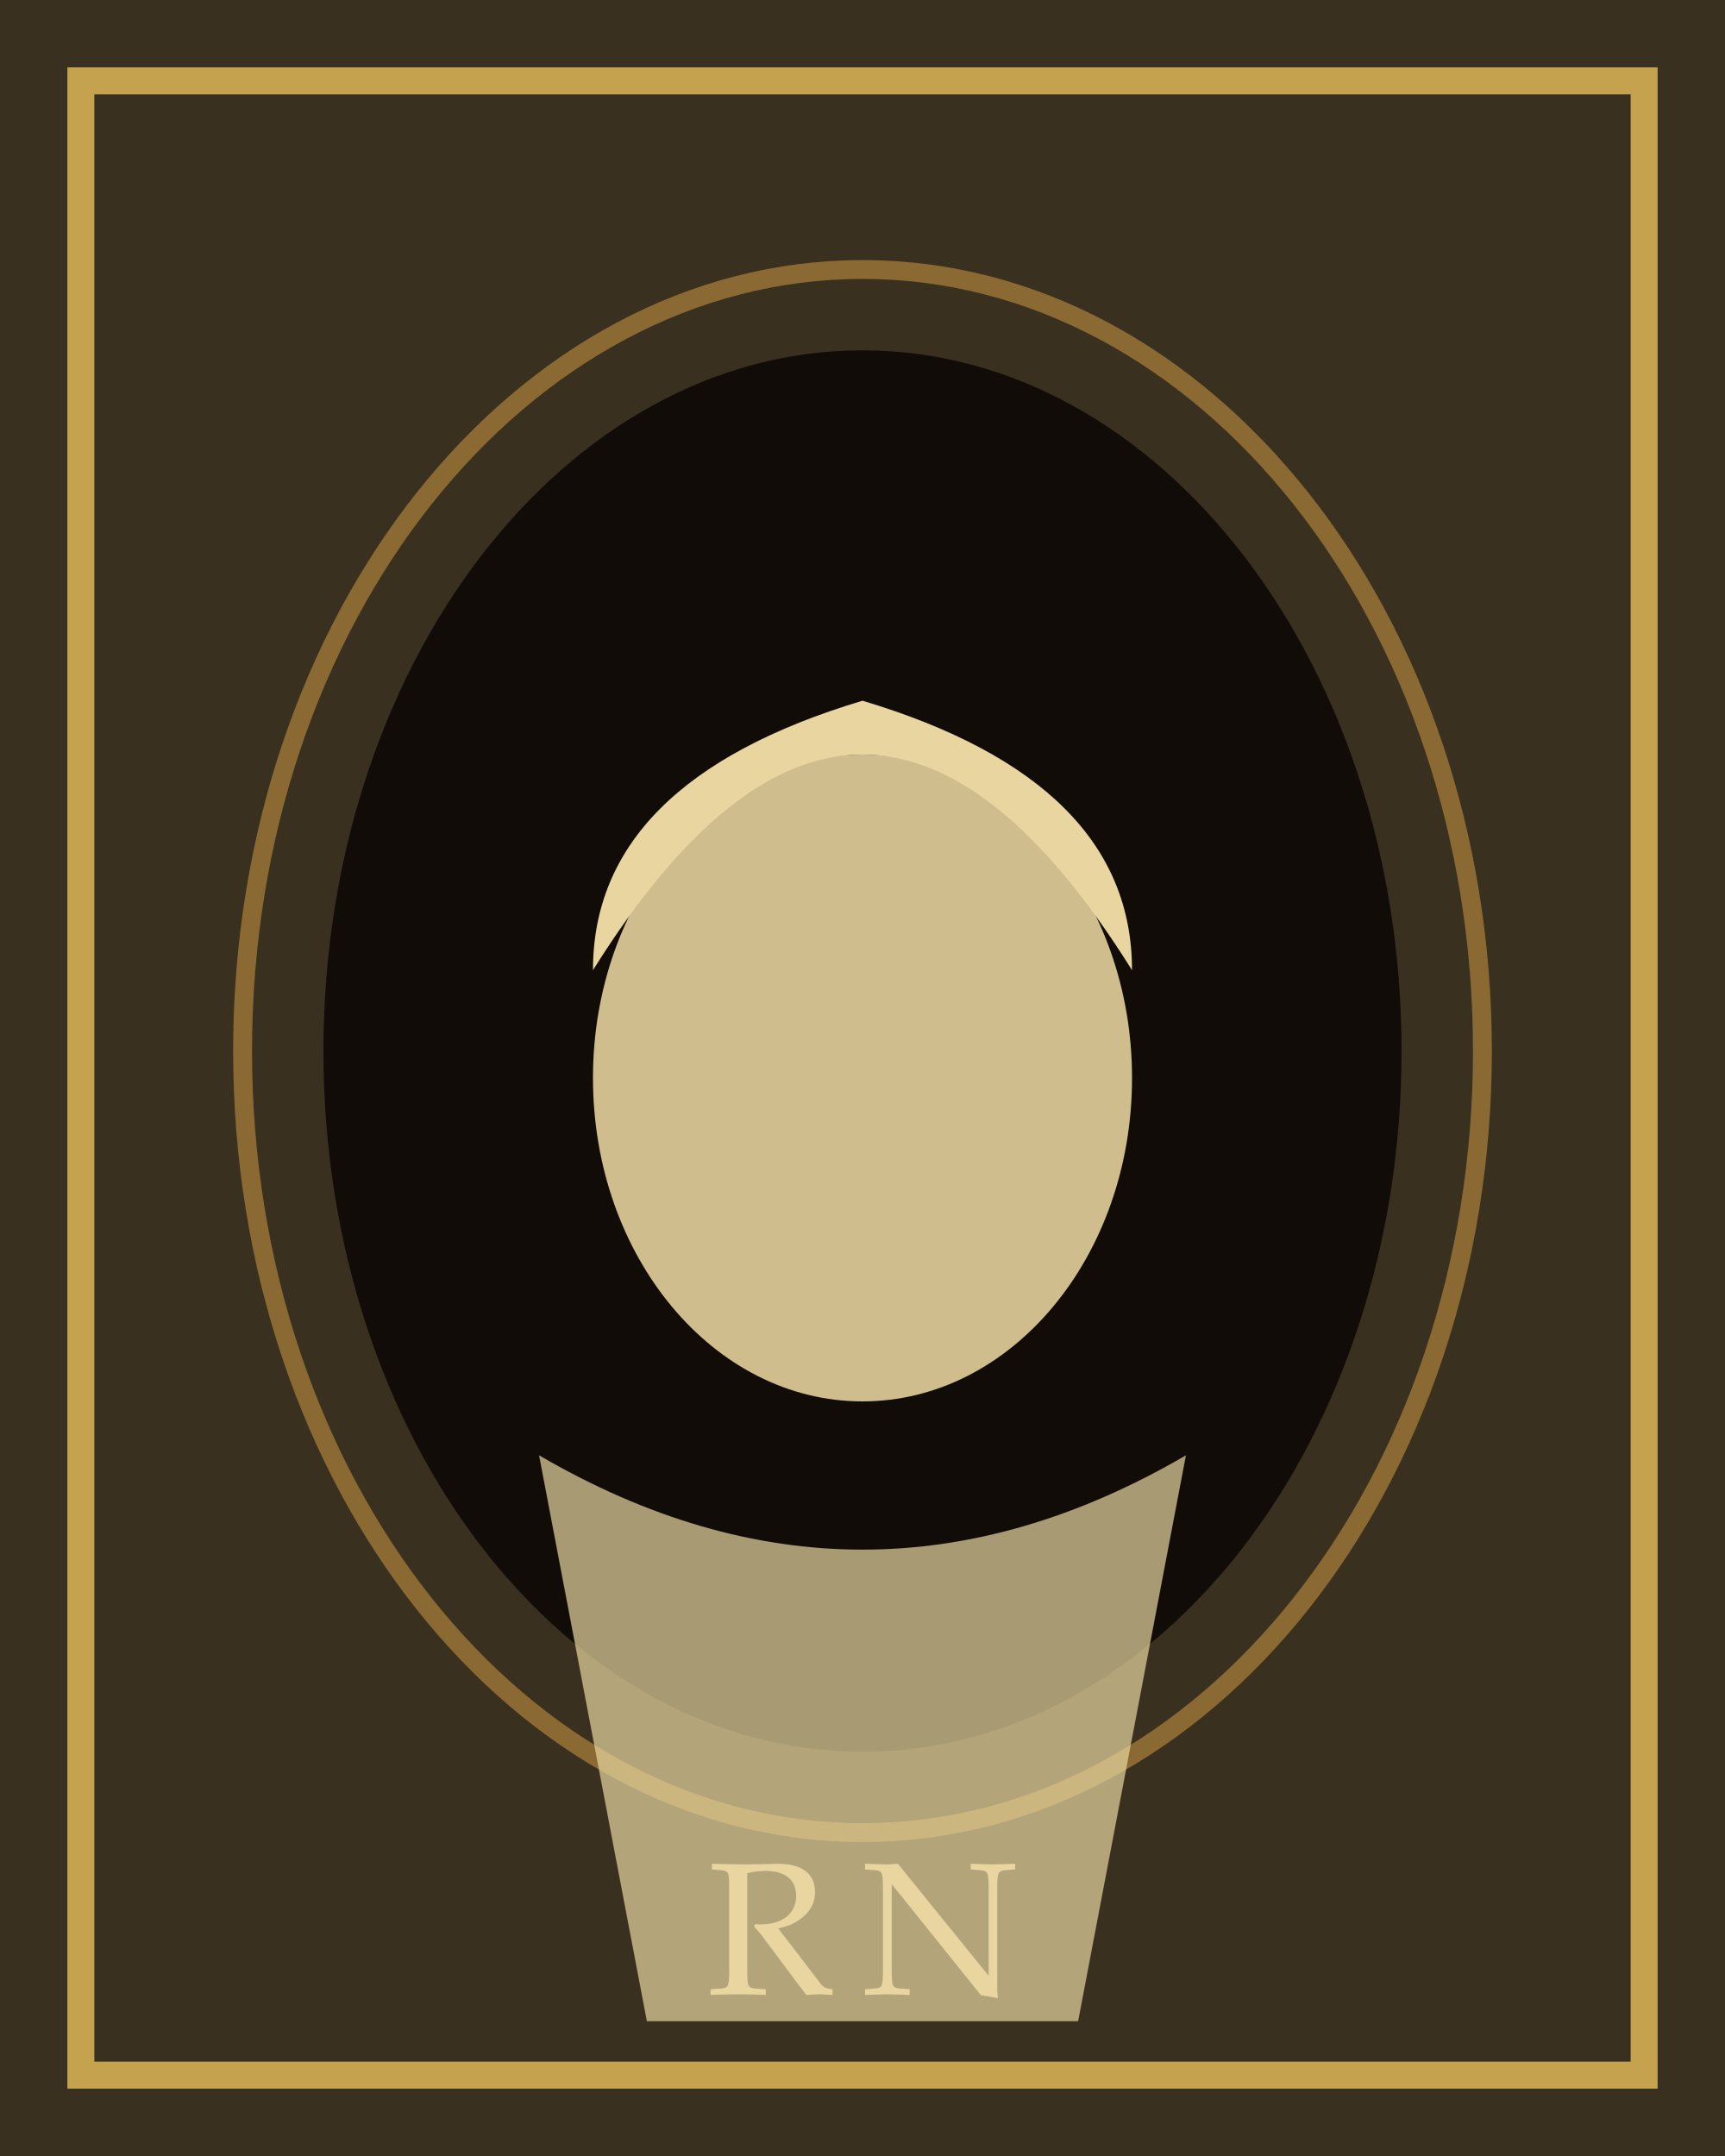
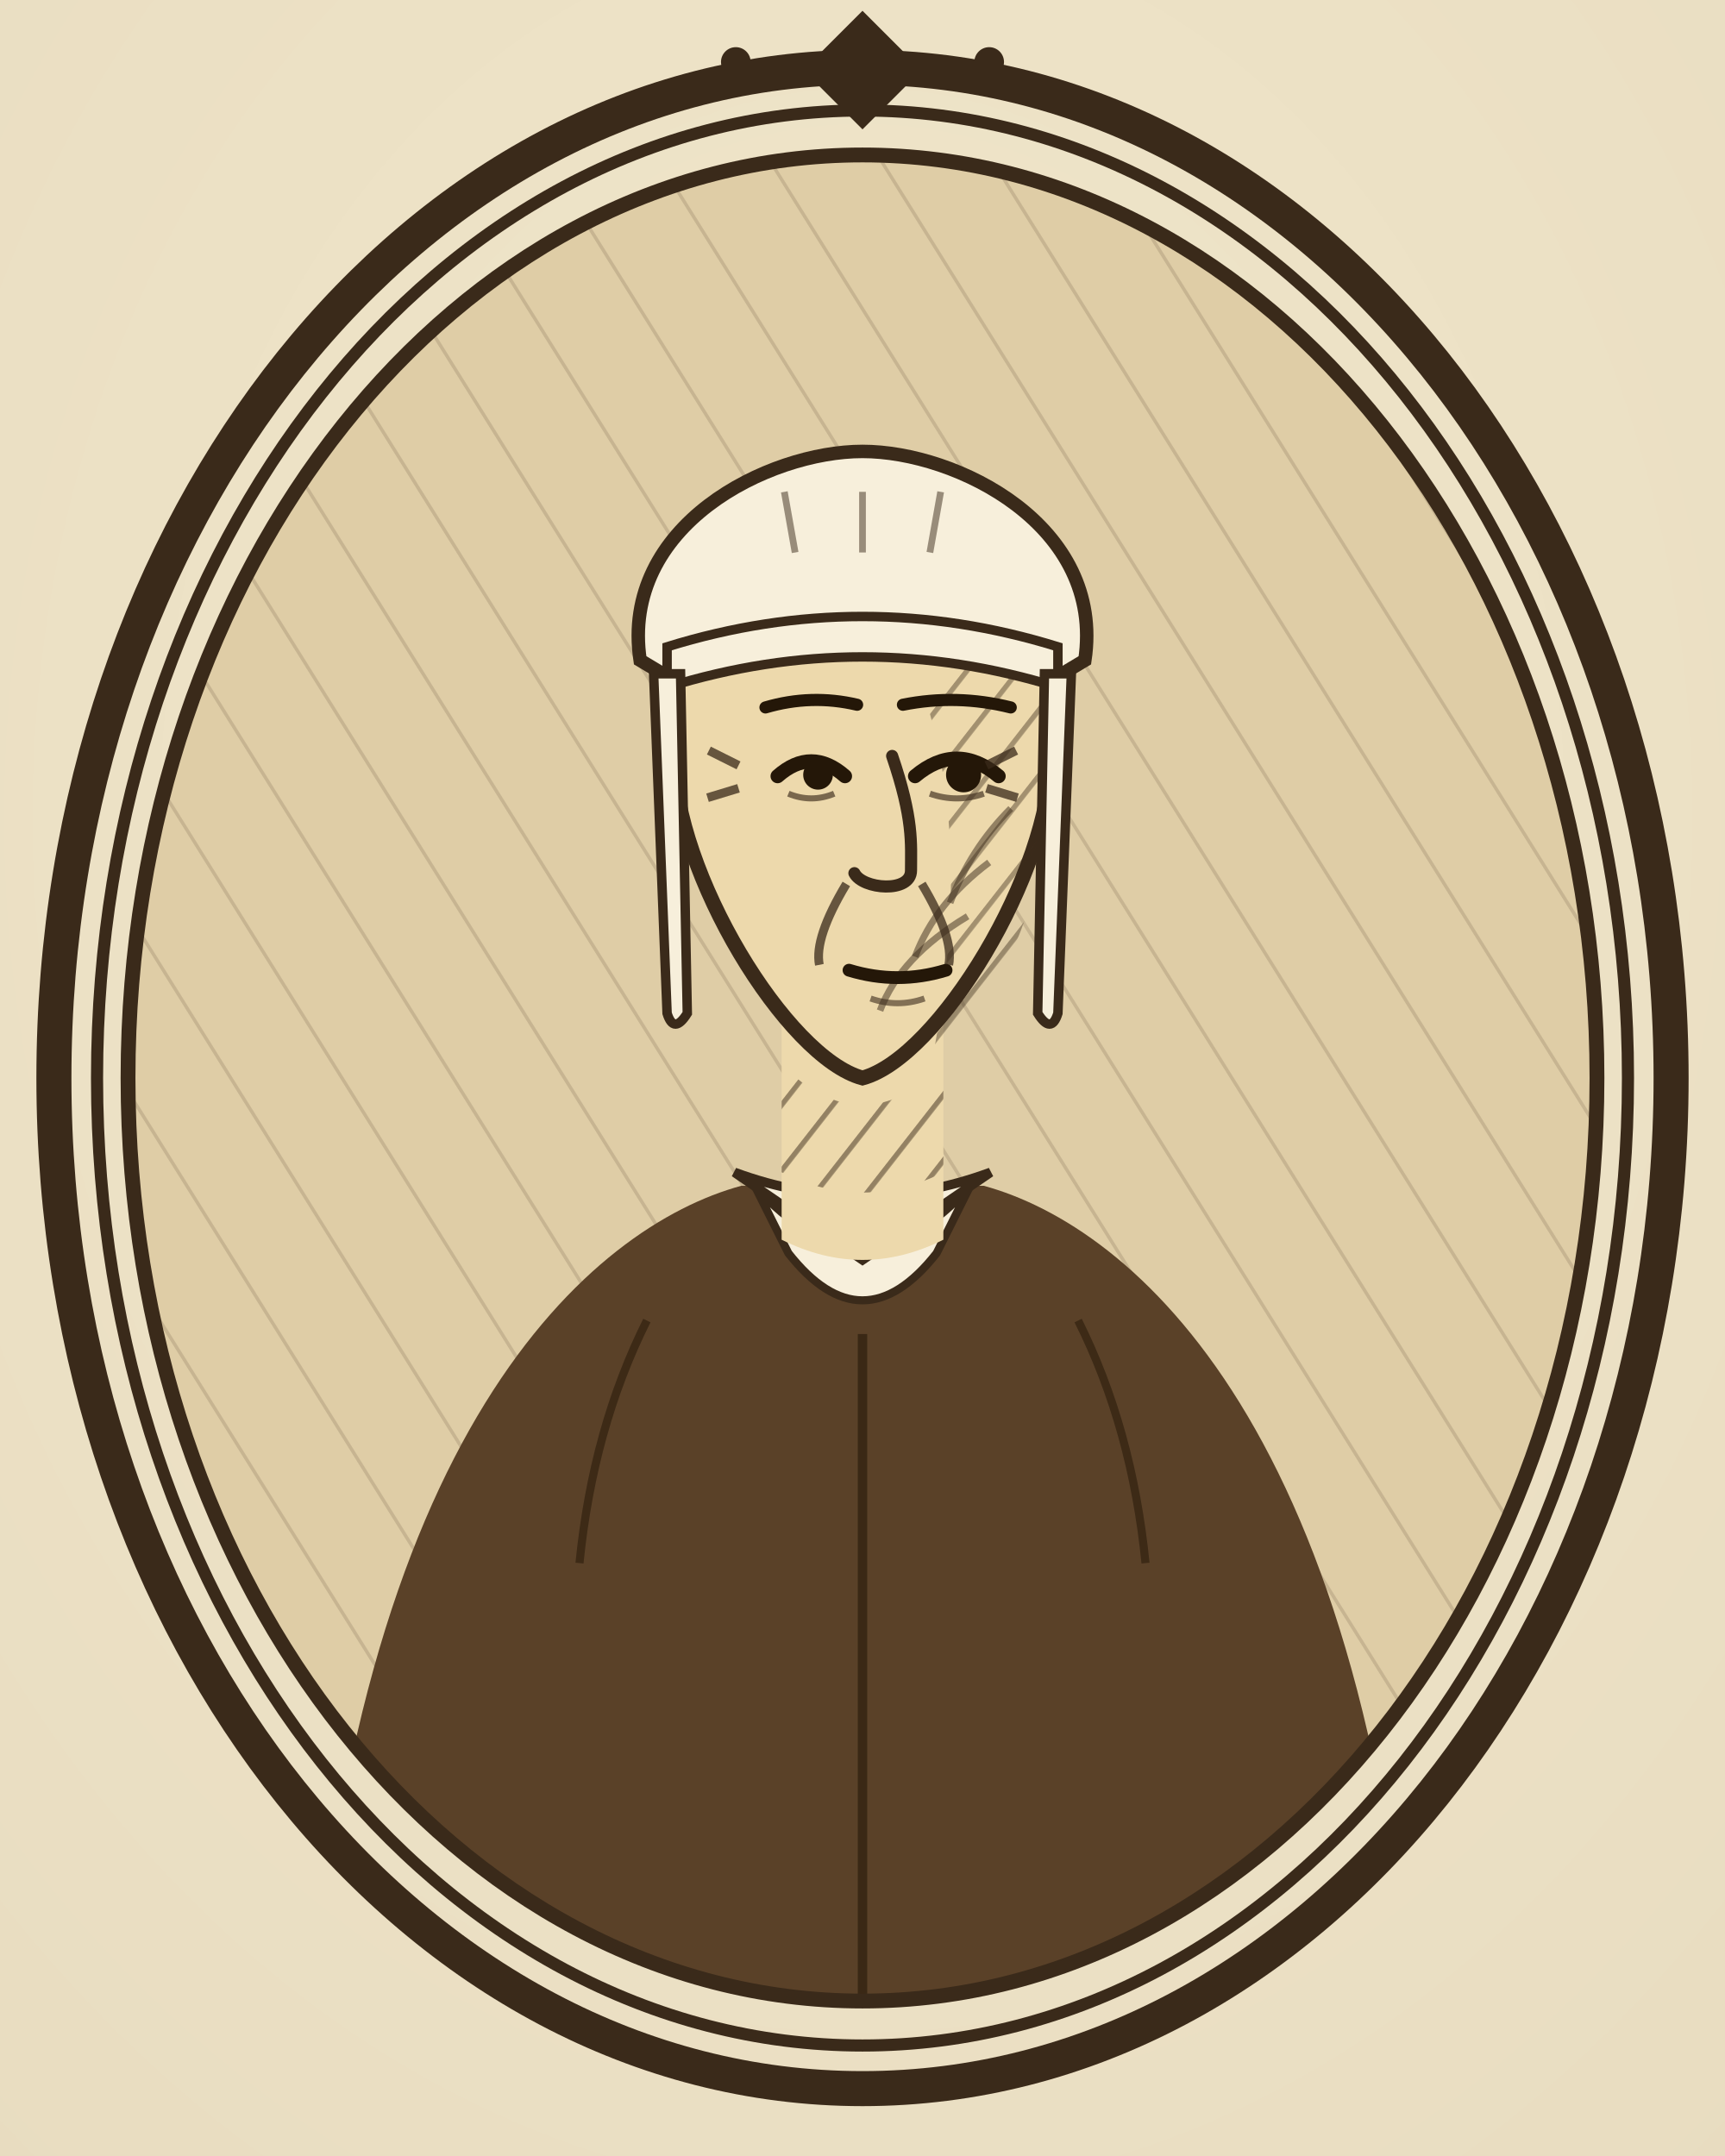
<svg xmlns="http://www.w3.org/2000/svg" viewBox="0 0 128 160">
-   <rect width="128" height="160" fill="#3a3020" />
-   <rect x="6" y="6" width="116" height="148" fill="none" stroke="#c4a24e" stroke-width="2" />
-   <ellipse cx="64" cy="78" rx="46" ry="58" fill="none" stroke="#8a6a32" stroke-width="1.4" />
-   <ellipse cx="64" cy="78" rx="40" ry="52" fill="#120c08" />
-   <ellipse cx="64" cy="80" rx="20" ry="24" fill="#e8d5a0" opacity="0.88" />
-   <path d="M44 72 Q64 40 84 72 Q84 58 64 52 Q44 58 44 72" fill="#e8d5a0" />
-   <path d="M40 108 Q64 122 88 108 L80 150 L48 150 Z" fill="#e8d5a0" opacity="0.7" />
-   <text x="64" y="148" text-anchor="middle" fill="#e8d5a0" font-family="Palatino, Georgia, serif" font-size="14" letter-spacing="2">RN</text>
+   <defs>
+     <radialGradient id="bgv" cx="50%" cy="38%" r="82%">
+       <stop offset="0%" stop-color="#f1e7cb" />
+       <stop offset="100%" stop-color="#e8dcc0" />
+     </radialGradient>
+     <pattern id="h1" width="4.6" height="4.6" patternUnits="userSpaceOnUse" patternTransform="rotate(38)">
+       <line x1="0" y1="0" x2="0" y2="4.6" stroke="#3a2a1a" stroke-width="0.75" />
+     </pattern>
+     <pattern id="h2" width="3" height="3" patternUnits="userSpaceOnUse" patternTransform="rotate(38)">
+       <line x1="0" y1="0" x2="0" y2="3" stroke="#3a2a1a" stroke-width="0.75" />
+     </pattern>
+     <pattern id="hx" width="3" height="3" patternUnits="userSpaceOnUse" patternTransform="rotate(38)">
+       <path d="M0 0V3M0 0H3" fill="none" stroke="#3a2a1a" stroke-width="0.65" />
+     </pattern>
+     <pattern id="w1" width="4" height="4" patternUnits="userSpaceOnUse" patternTransform="rotate(38)">
+       <line x1="0" y1="0" x2="0" y2="4" stroke="#e9dab6" stroke-width="0.7" />
+     </pattern>
+     <pattern id="fb" width="7" height="7" patternUnits="userSpaceOnUse" patternTransform="rotate(-32)">
+       <line x1="0" y1="0" x2="0" y2="7" stroke="#3a2a1a" stroke-width="0.5" />
+     </pattern>
+     <clipPath id="ov">
+       <ellipse cx="64" cy="80" rx="54.5" ry="68.5" />
+     </clipPath>
+   </defs>
+   <rect width="128" height="160" fill="url(#bgv)" />
+   <ellipse cx="64" cy="80" rx="60" ry="75" fill="none" stroke="#3a2a1a" stroke-width="2.6" />
+   <ellipse cx="64" cy="80" rx="56.8" ry="71.8" fill="none" stroke="#3a2a1a" stroke-width="0.9" />
+   <path d="M64 0.8 68.4 5.2 64 9.6 59.6 5.2Z" fill="#3a2a1a" />
+   <circle cx="54.6" cy="4.6" r="1.1" fill="#3a2a1a" />
+   <circle cx="73.4" cy="4.6" r="1.1" fill="#3a2a1a" />
+   <g clip-path="url(#ov)">
+     <rect x="2" y="2" width="124" height="156" fill="#dfcda6" />
+     <rect x="2" y="2" width="124" height="156" fill="url(#fb)" opacity="0.15" />
+     <path d="M23 154C26 106 44 91 55 88L73 88C84 91 102 106 105 154Z" fill="#5a4128" />
+     <path d="M56 88Q64 97 72 88L69.5 93Q64 100 58.5 93Z" fill="#f7efdb" stroke="#3a2a1a" stroke-width="0.6" />
+     <path d="M64 99L64 154" stroke="#241708" stroke-width="0.7" opacity="0.6" />
+     <path d="M48 98q-4 8 -5 18" fill="none" stroke="#241708" stroke-width="0.6" opacity="0.55" />
+     <path d="M80 98q4 8 5 18" fill="none" stroke="#241708" stroke-width="0.6" opacity="0.55" />
+     <path d="M54.5 87L64 93.5L73.5 87Q64 90.5 54.5 87Z" fill="#f7efdb" stroke="#3a2a1a" stroke-width="0.7" />
+     <path d="M58 71L58 92Q64 95 70 92L70 71Z" fill="#edd9ac" />
+     <path d="M58 79Q64 85 70 79L70 87Q64 90 58 87Z" fill="url(#h2)" opacity="0.5" />
+     <path d="M64 40C77 41 78 47.2 78 56C78 64.8 69.6 78.5 64 80C58.4 78.5 50 64.8 50 56C50 47.2 51 41 64 40Z" fill="#edd9ac" stroke="#3a2a1a" stroke-width="1.1" />
+     <path d="M77 46C78.5 53.2 78.5 60 76.5 66.4C75.5 72 70.7 77.2 69.3 78C71 68.8 71.3 59.2 68.2 50.4Z" fill="url(#h2)" opacity="0.42" />
+     <path d="M51.5 42.5Q64 39.5 76.5 42.5L75.5 46.5Q64 43.5 52.5 46.5Z" fill="url(#h1)" opacity="0.25" />
+     <path d="M75 60q-3 3 -4.5 7" fill="none" stroke="#3a2a1a" stroke-width="0.5" opacity="0.50" />
+     <path d="M73.4 64q-4 3 -5.5 7" fill="none" stroke="#3a2a1a" stroke-width="0.5" opacity="0.50" />
+     <path d="M71.8 68q-5 3 -6.5 7" fill="none" stroke="#3a2a1a" stroke-width="0.5" opacity="0.50" />
+     <path d="M57.7 57.6Q60.2 55.4 62.7 57.6" fill="none" stroke="#241708" stroke-width="1.05" stroke-linecap="round" />
+     <circle cx="60.7" cy="57.5" r="1.1" fill="#241708" />
+     <path d="M58.5 58.9Q60.2 59.6 61.9 58.9" fill="none" stroke="#3a2a1a" stroke-width="0.45" opacity="0.65" />
+     <path d="M56.8 52.5Q60.2 51.5 63.6 52.3" fill="none" stroke="#241708" stroke-width="0.9" stroke-linecap="round" />
+     <path d="M67.9 57.6Q71 55 74.1 57.6" fill="none" stroke="#241708" stroke-width="1.05" stroke-linecap="round" />
+     <circle cx="71.5" cy="57.5" r="1.3" fill="#241708" />
+     <path d="M69 58.9Q71 59.6 73 58.9" fill="none" stroke="#3a2a1a" stroke-width="0.45" opacity="0.65" />
+     <path d="M75 52.5Q71 51.5 67 52.3" fill="none" stroke="#241708" stroke-width="0.9" stroke-linecap="round" />
+     <path d="M66.2 56.1C67.8 60.8 67.6 62.6 67.6 64.6C67.6 66.3 64 66 63.4 64.8" fill="none" stroke="#3a2a1a" stroke-width="0.9" stroke-linecap="round" />
+     <path d="M63 72Q66.6 73.1 70.2 72" fill="none" stroke="#241708" stroke-width="0.95" stroke-linecap="round" />
+     <path d="M64.6 74.1Q66.6 74.8 68.6 74.1" fill="none" stroke="#3a2a1a" stroke-width="0.45" opacity="0.6" />
+     <path d="M55.6 46Q64 43.8 72.4 46" fill="none" stroke="#3a2a1a" stroke-width="0.65" opacity="0.75" />
+     <path d="M57.1 49.2Q64 47 70.9 49.2" fill="none" stroke="#3a2a1a" stroke-width="0.65" opacity="0.75" />
+     <path d="M54.8 56.8l-2.2 -1.1M54.8 58.5l-2.3 0.7" fill="none" stroke="#3a2a1a" stroke-width="0.65" opacity="0.75" />
+     <path d="M73.2 56.8l2.2 -1.1M73.2 58.5l2.3 0.7" fill="none" stroke="#3a2a1a" stroke-width="0.65" opacity="0.75" />
+     <path d="M62.8 65.6Q60.4 69.6 60.8 71.6" fill="none" stroke="#3a2a1a" stroke-width="0.65" opacity="0.75" />
+     <path d="M68.4 65.6Q70.8 69.6 70.4 71.6" fill="none" stroke="#3a2a1a" stroke-width="0.65" opacity="0.75" />
+     <path d="M47.5 49C46 39 57 33.5 64 33.5C71 33.5 82 39 80.5 49L78 50.5Q64 42.5 50 50.5Z" fill="#f7efdb" stroke="#3a2a1a" stroke-width="1" />
+     <path d="M49.5 48Q64 43.5 78.5 48L78.5 51Q64 46.5 49.5 51Z" fill="#f7efdb" stroke="#3a2a1a" stroke-width="0.7" />
+     <path d="M59 41l-0.8 -4.5" fill="none" stroke="#3a2a1a" stroke-width="0.5" opacity="0.5" />
+     <path d="M64 41l0 -4.5" fill="none" stroke="#3a2a1a" stroke-width="0.5" opacity="0.5" />
+     <path d="M69 41l0.8 -4.5" fill="none" stroke="#3a2a1a" stroke-width="0.5" opacity="0.5" />
+     <path d="M50.5 50L48.5 50L49.5 75.2Q50 76.8 51 75.2Z" fill="#f7efdb" stroke="#3a2a1a" stroke-width="0.7" />
+     <path d="M77.5 50L79.5 50L78.5 75.2Q78 76.8 77 75.2Z" fill="#f7efdb" stroke="#3a2a1a" stroke-width="0.7" />
+   </g>
+   <ellipse cx="64" cy="80" rx="54.5" ry="68.5" fill="none" stroke="#3a2a1a" stroke-width="1.1" />
</svg>
